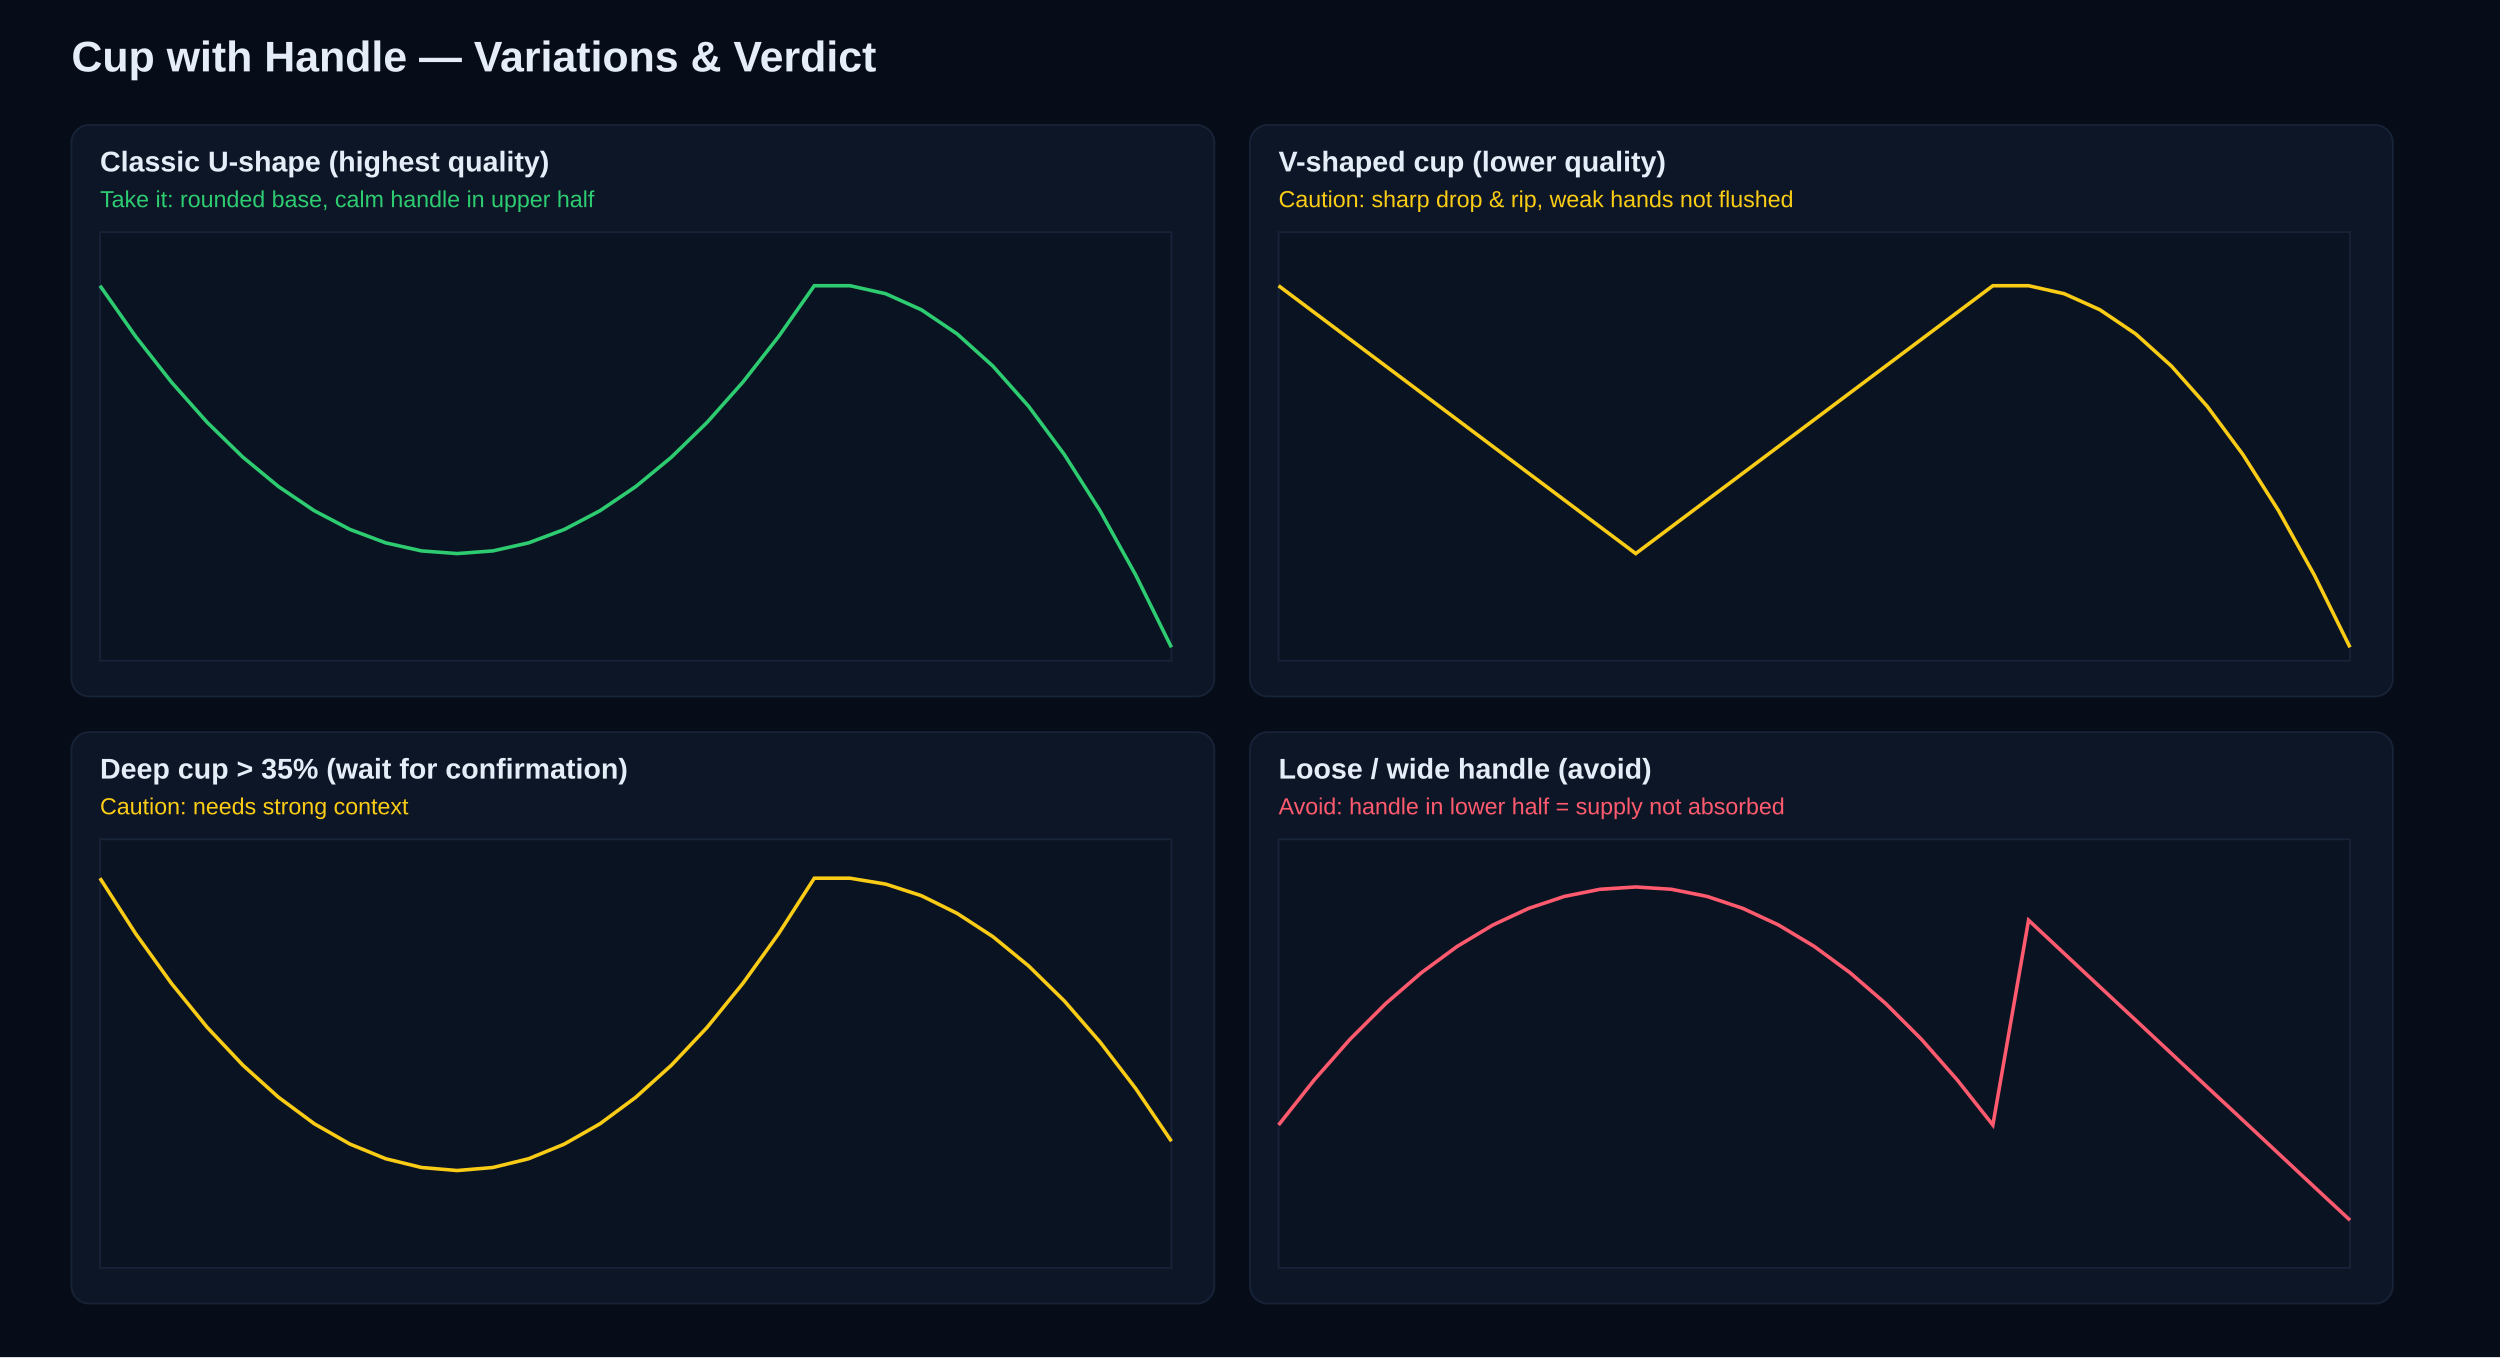
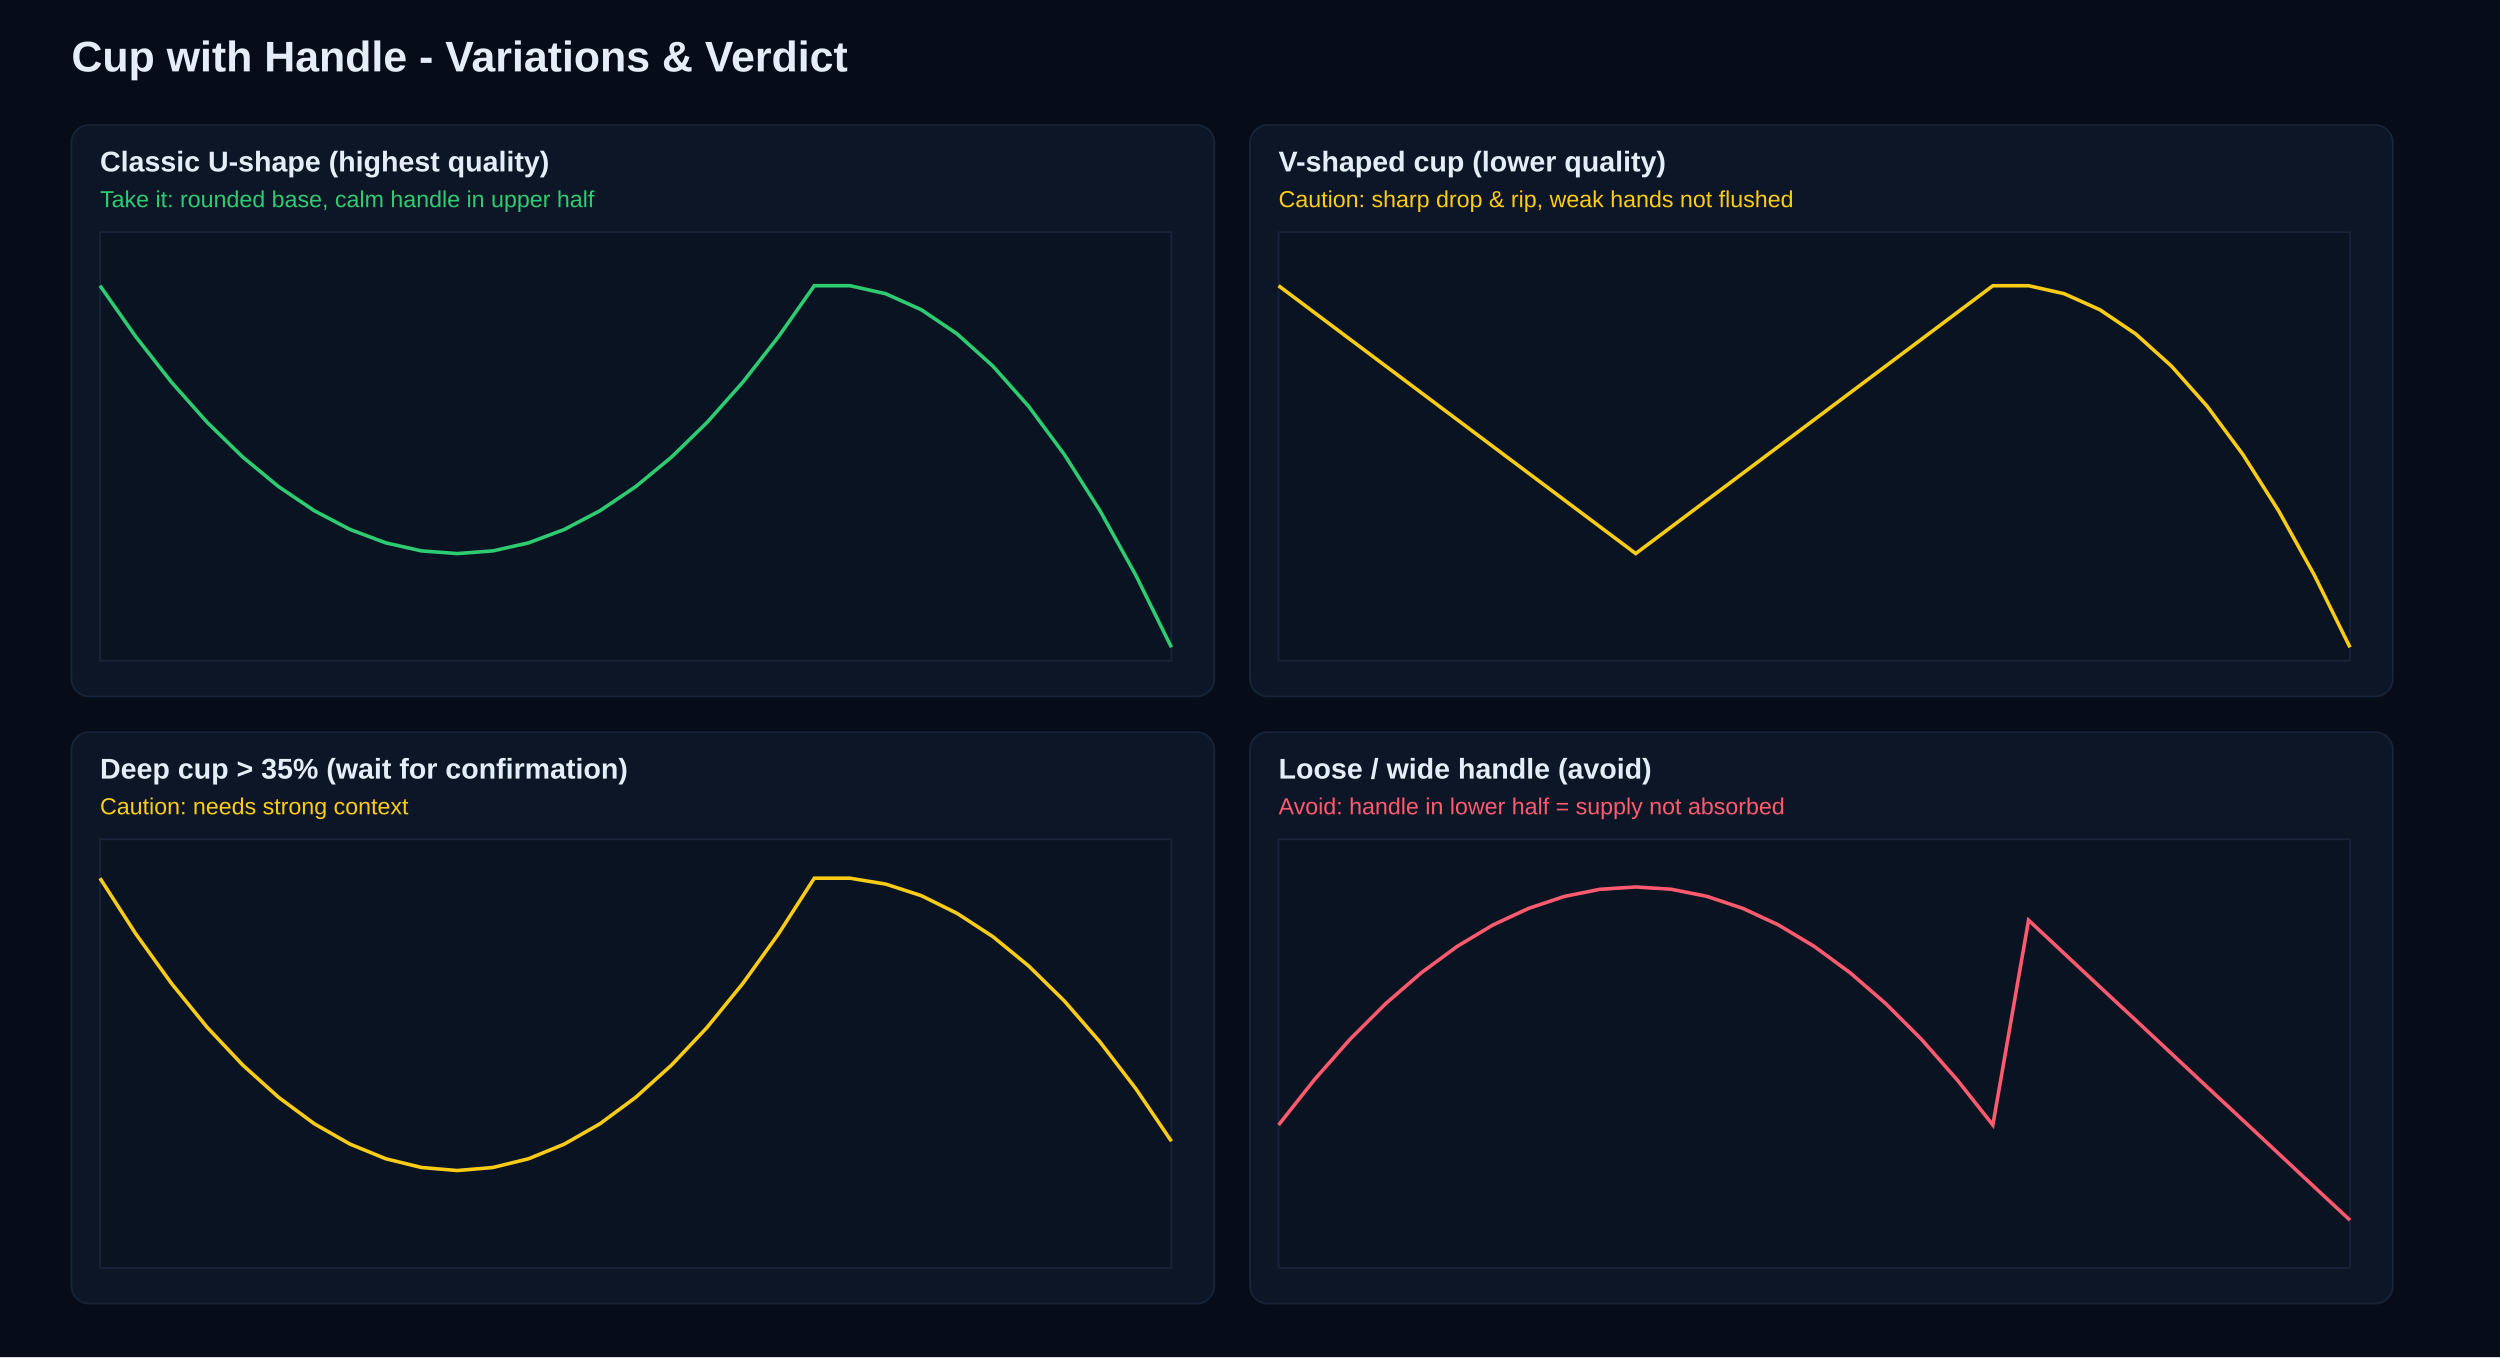
<svg xmlns="http://www.w3.org/2000/svg" width="1400" height="760" viewBox="0 0 1400 760" role="img" aria-labelledby="t d">
  <rect width="1400" height="760" fill="#070d18" />
-   <text x="40" y="40" fill="#e5edf8" font-size="24" font-family="Arial, sans-serif" font-weight="700">Cup with Handle — Variations &amp; Verdict</text>
+   <text x="40" y="40" fill="#e5edf8" font-size="24" font-family="Arial, sans-serif" font-weight="700">Cup with Handle - Variations &amp; Verdict</text>
  <rect x="40" y="70" width="640" height="320" rx="10" fill="#0d1626" stroke="#172338" />
  <text x="56" y="96" fill="#e5edf8" font-size="16" font-family="Arial, sans-serif" font-weight="600">Classic U-shape (highest quality)</text>
  <text x="56" y="116" fill="#2ecc71" font-size="13" font-family="Arial, sans-serif">Take it: rounded base, calm handle in upper half</text>
  <rect x="56" y="130" width="600" height="240" fill="#0a1322" stroke="#172338" />
  <path d="M56.0 160.0 L76.0 188.5 L96.0 214.0 L116.0 236.5 L136.0 256.0 L156.0 272.5 L176.0 286.0 L196.0 296.5 L216.0 304.0 L236.0 308.5 L256.0 310.0 L276.0 308.5 L296.0 304.0 L316.0 296.5 L336.0 286.0 L356.0 272.5 L376.0 256.0 L396.0 236.5 L416.0 214.0 L436.0 188.5 L456.0 160.0 L476.0 160.0 L496.0 164.5 L516.0 173.5 L536.0 187.0 L556.0 205.0 L576.0 227.5 L596.0 254.5 L616.0 286.0 L636.0 322.0 L656.0 362.5" fill="none" stroke="#2ecc71" stroke-width="2" />
  <rect x="700" y="70" width="640" height="320" rx="10" fill="#0d1626" stroke="#172338" />
  <text x="716" y="96" fill="#e5edf8" font-size="16" font-family="Arial, sans-serif" font-weight="600">V-shaped cup (lower quality)</text>
  <text x="716" y="116" fill="#facc15" font-size="13" font-family="Arial, sans-serif">Caution: sharp drop &amp; rip, weak hands not flushed</text>
  <rect x="716" y="130" width="600" height="240" fill="#0a1322" stroke="#172338" />
  <path d="M716.0 160.0 L736.0 175.0 L756.0 190.0 L776.0 205.0 L796.0 220.0 L816.0 235.0 L836.0 250.0 L856.0 265.0 L876.0 280.0 L896.0 295.0 L916.0 310.0 L936.0 295.0 L956.0 280.0 L976.0 265.0 L996.0 250.0 L1016.0 235.0 L1036.0 220.0 L1056.0 205.0 L1076.0 190.0 L1096.0 175.0 L1116.0 160.0 L1136.0 160.0 L1156.0 164.5 L1176.0 173.5 L1196.0 187.0 L1216.0 205.0 L1236.0 227.5 L1256.0 254.5 L1276.0 286.0 L1296.0 322.0 L1316.0 362.5" fill="none" stroke="#facc15" stroke-width="2" />
  <rect x="40" y="410" width="640" height="320" rx="10" fill="#0d1626" stroke="#172338" />
  <text x="56" y="436" fill="#e5edf8" font-size="16" font-family="Arial, sans-serif" font-weight="600">Deep cup &gt; 35% (wait for confirmation)</text>
  <text x="56" y="456" fill="#facc15" font-size="13" font-family="Arial, sans-serif">Caution: needs strong context</text>
  <rect x="56" y="470" width="600" height="240" fill="#0a1322" stroke="#172338" />
  <path d="M56.0 491.8 L76.0 522.9 L96.0 550.7 L116.0 575.3 L136.0 596.5 L156.0 614.5 L176.0 629.3 L196.0 640.7 L216.0 648.9 L236.0 653.8 L256.0 655.5 L276.0 653.8 L296.0 648.9 L316.0 640.7 L336.0 629.3 L356.0 614.5 L376.0 596.5 L396.0 575.3 L416.0 550.7 L436.0 522.9 L456.0 491.8 L476.0 491.8 L496.0 495.1 L516.0 501.6 L536.0 511.5 L556.0 524.5 L576.0 540.9 L596.0 560.5 L616.0 583.5 L636.0 609.6 L656.0 639.1" fill="none" stroke="#facc15" stroke-width="2" />
  <rect x="700" y="410" width="640" height="320" rx="10" fill="#0d1626" stroke="#172338" />
  <text x="716" y="436" fill="#e5edf8" font-size="16" font-family="Arial, sans-serif" font-weight="600">Loose / wide handle (avoid)</text>
  <text x="716" y="456" fill="#ff5a6e" font-size="13" font-family="Arial, sans-serif">Avoid: handle in lower half = supply not absorbed</text>
  <rect x="716" y="470" width="600" height="240" fill="#0a1322" stroke="#172338" />
  <path d="M716.0 630.0 L736.0 604.7 L756.0 582.0 L776.0 562.0 L796.0 544.7 L816.0 530.0 L836.0 518.0 L856.0 508.7 L876.0 502.0 L896.0 498.0 L916.0 496.7 L936.0 498.0 L956.0 502.0 L976.0 508.7 L996.0 518.0 L1016.0 530.0 L1036.0 544.7 L1056.0 562.0 L1076.0 582.0 L1096.0 604.7 L1116.0 630.0 L1136.0 515.3 L1156.0 534.0 L1176.0 552.7 L1196.0 571.3 L1216.0 590.0 L1236.0 608.7 L1256.0 627.3 L1276.0 646.0 L1296.0 664.7 L1316.0 683.3" fill="none" stroke="#ff5a6e" stroke-width="2" />
</svg>
